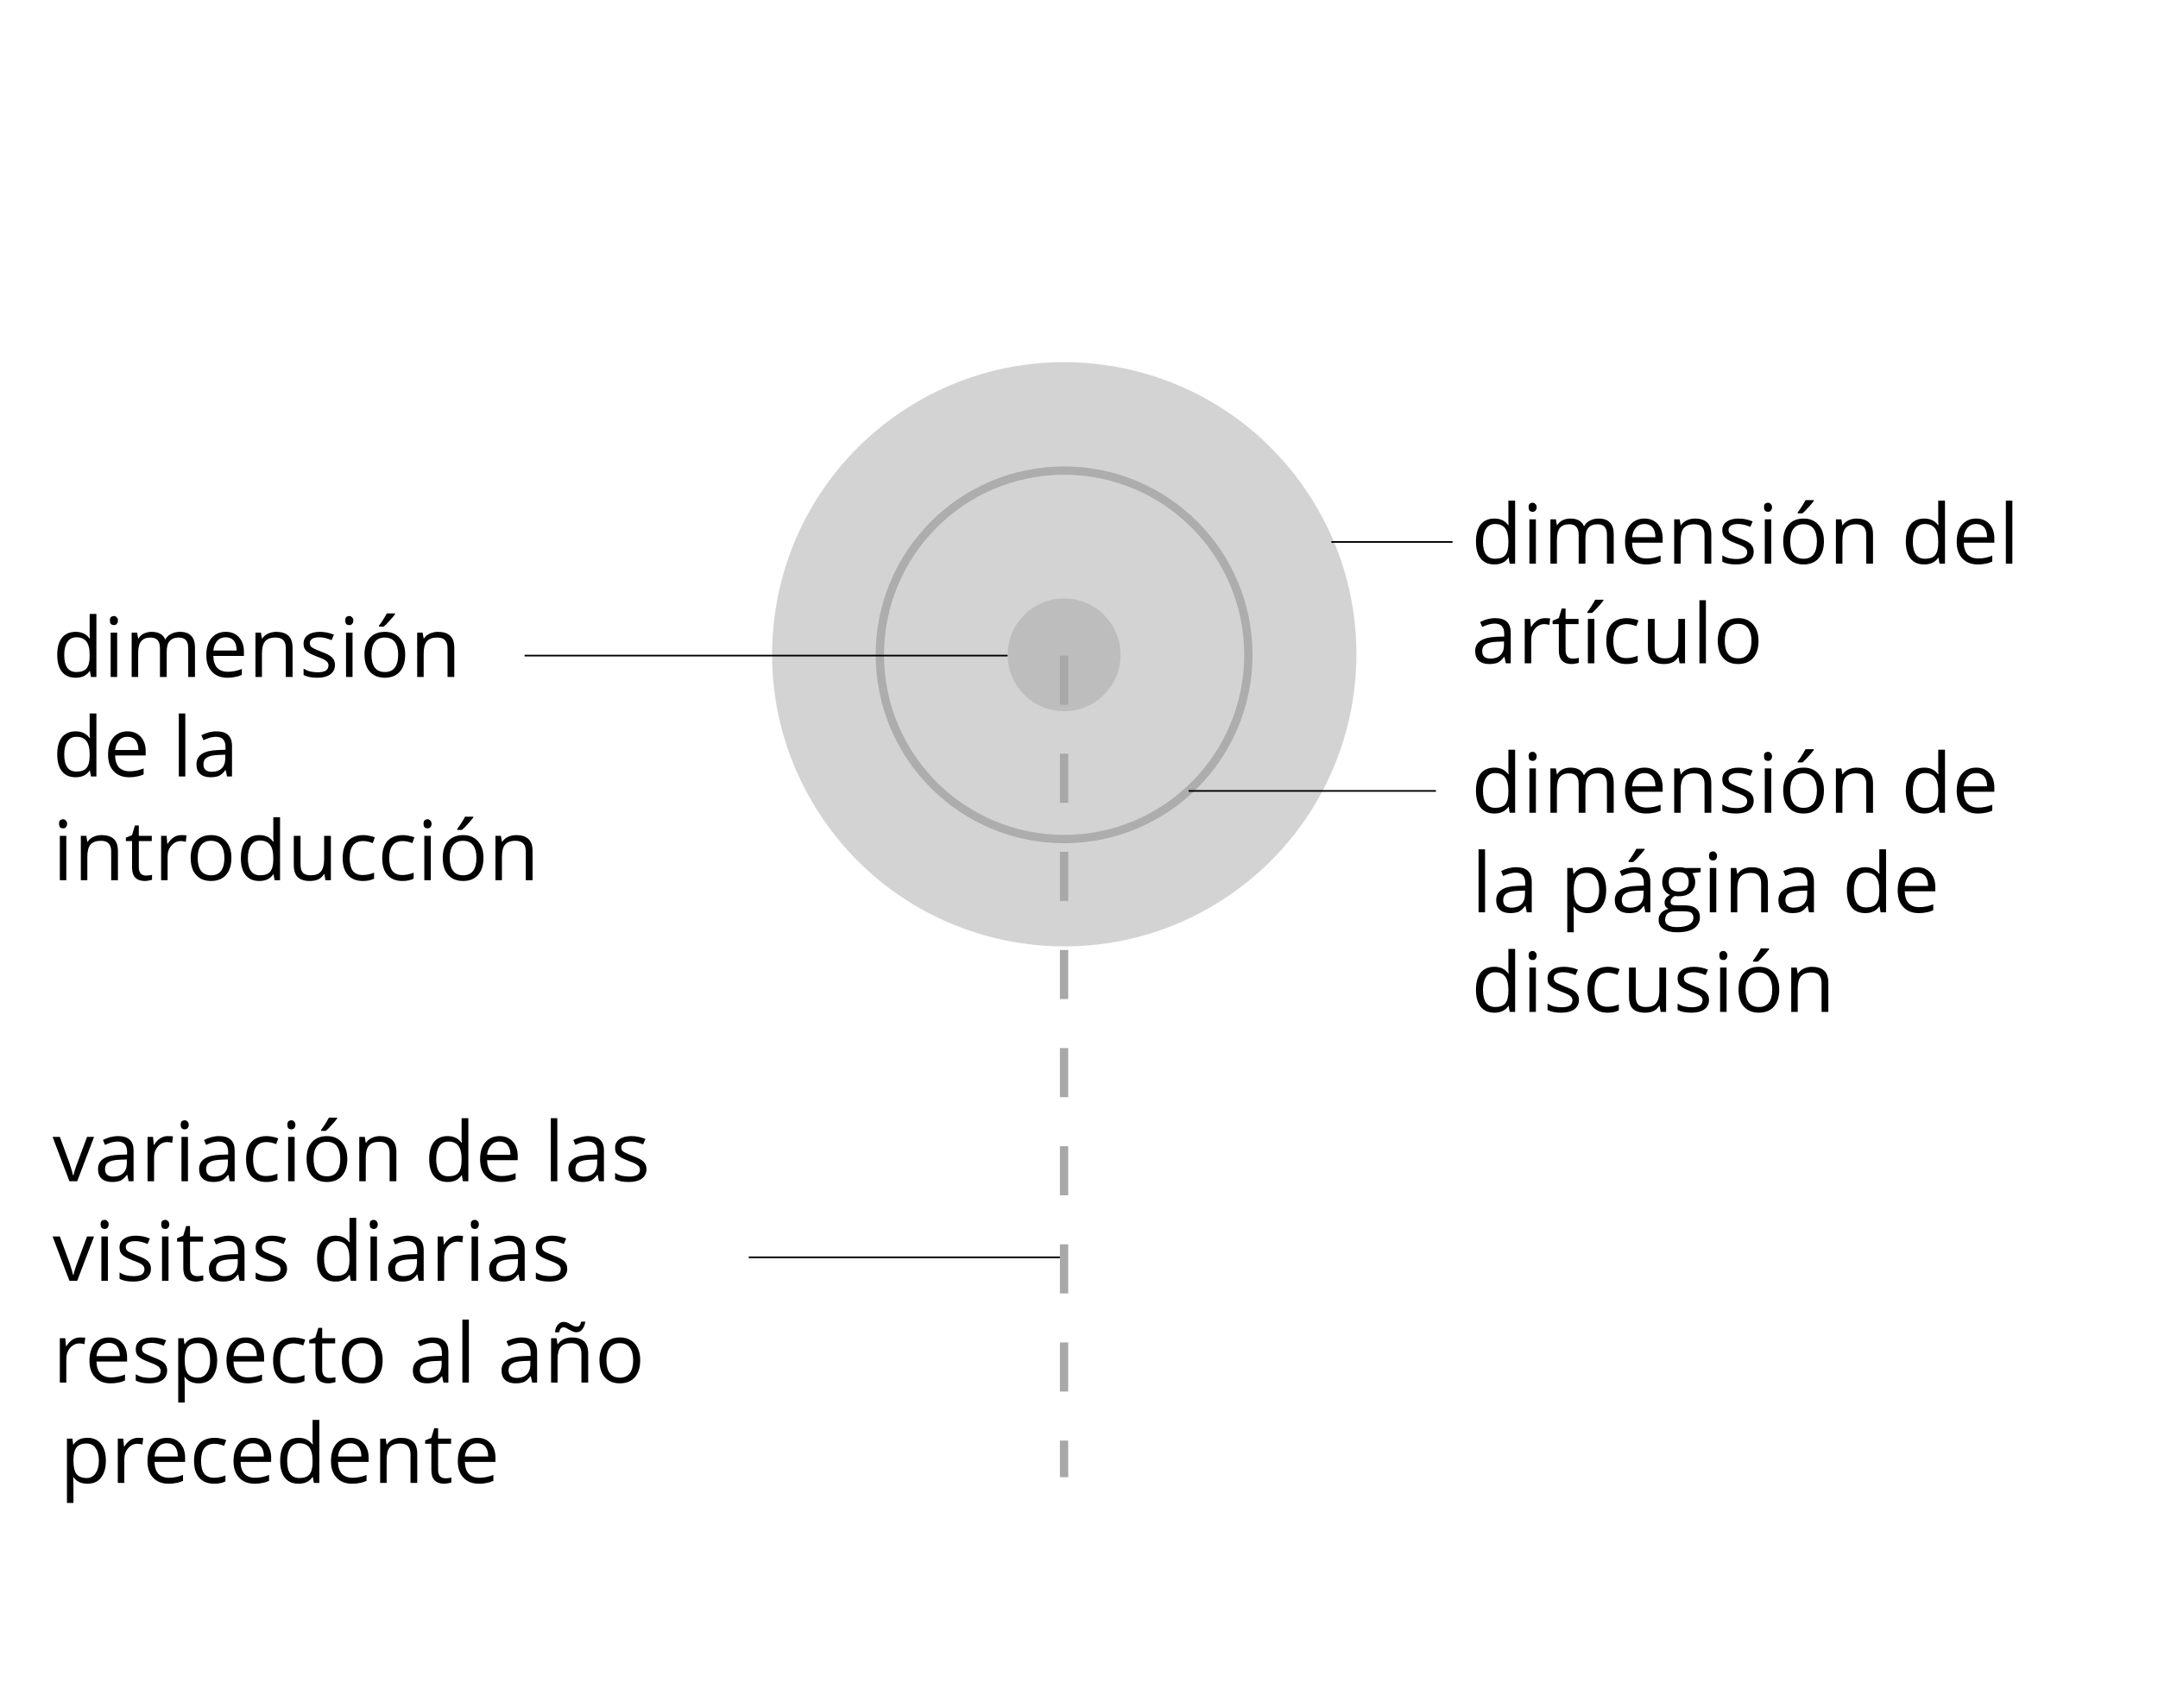
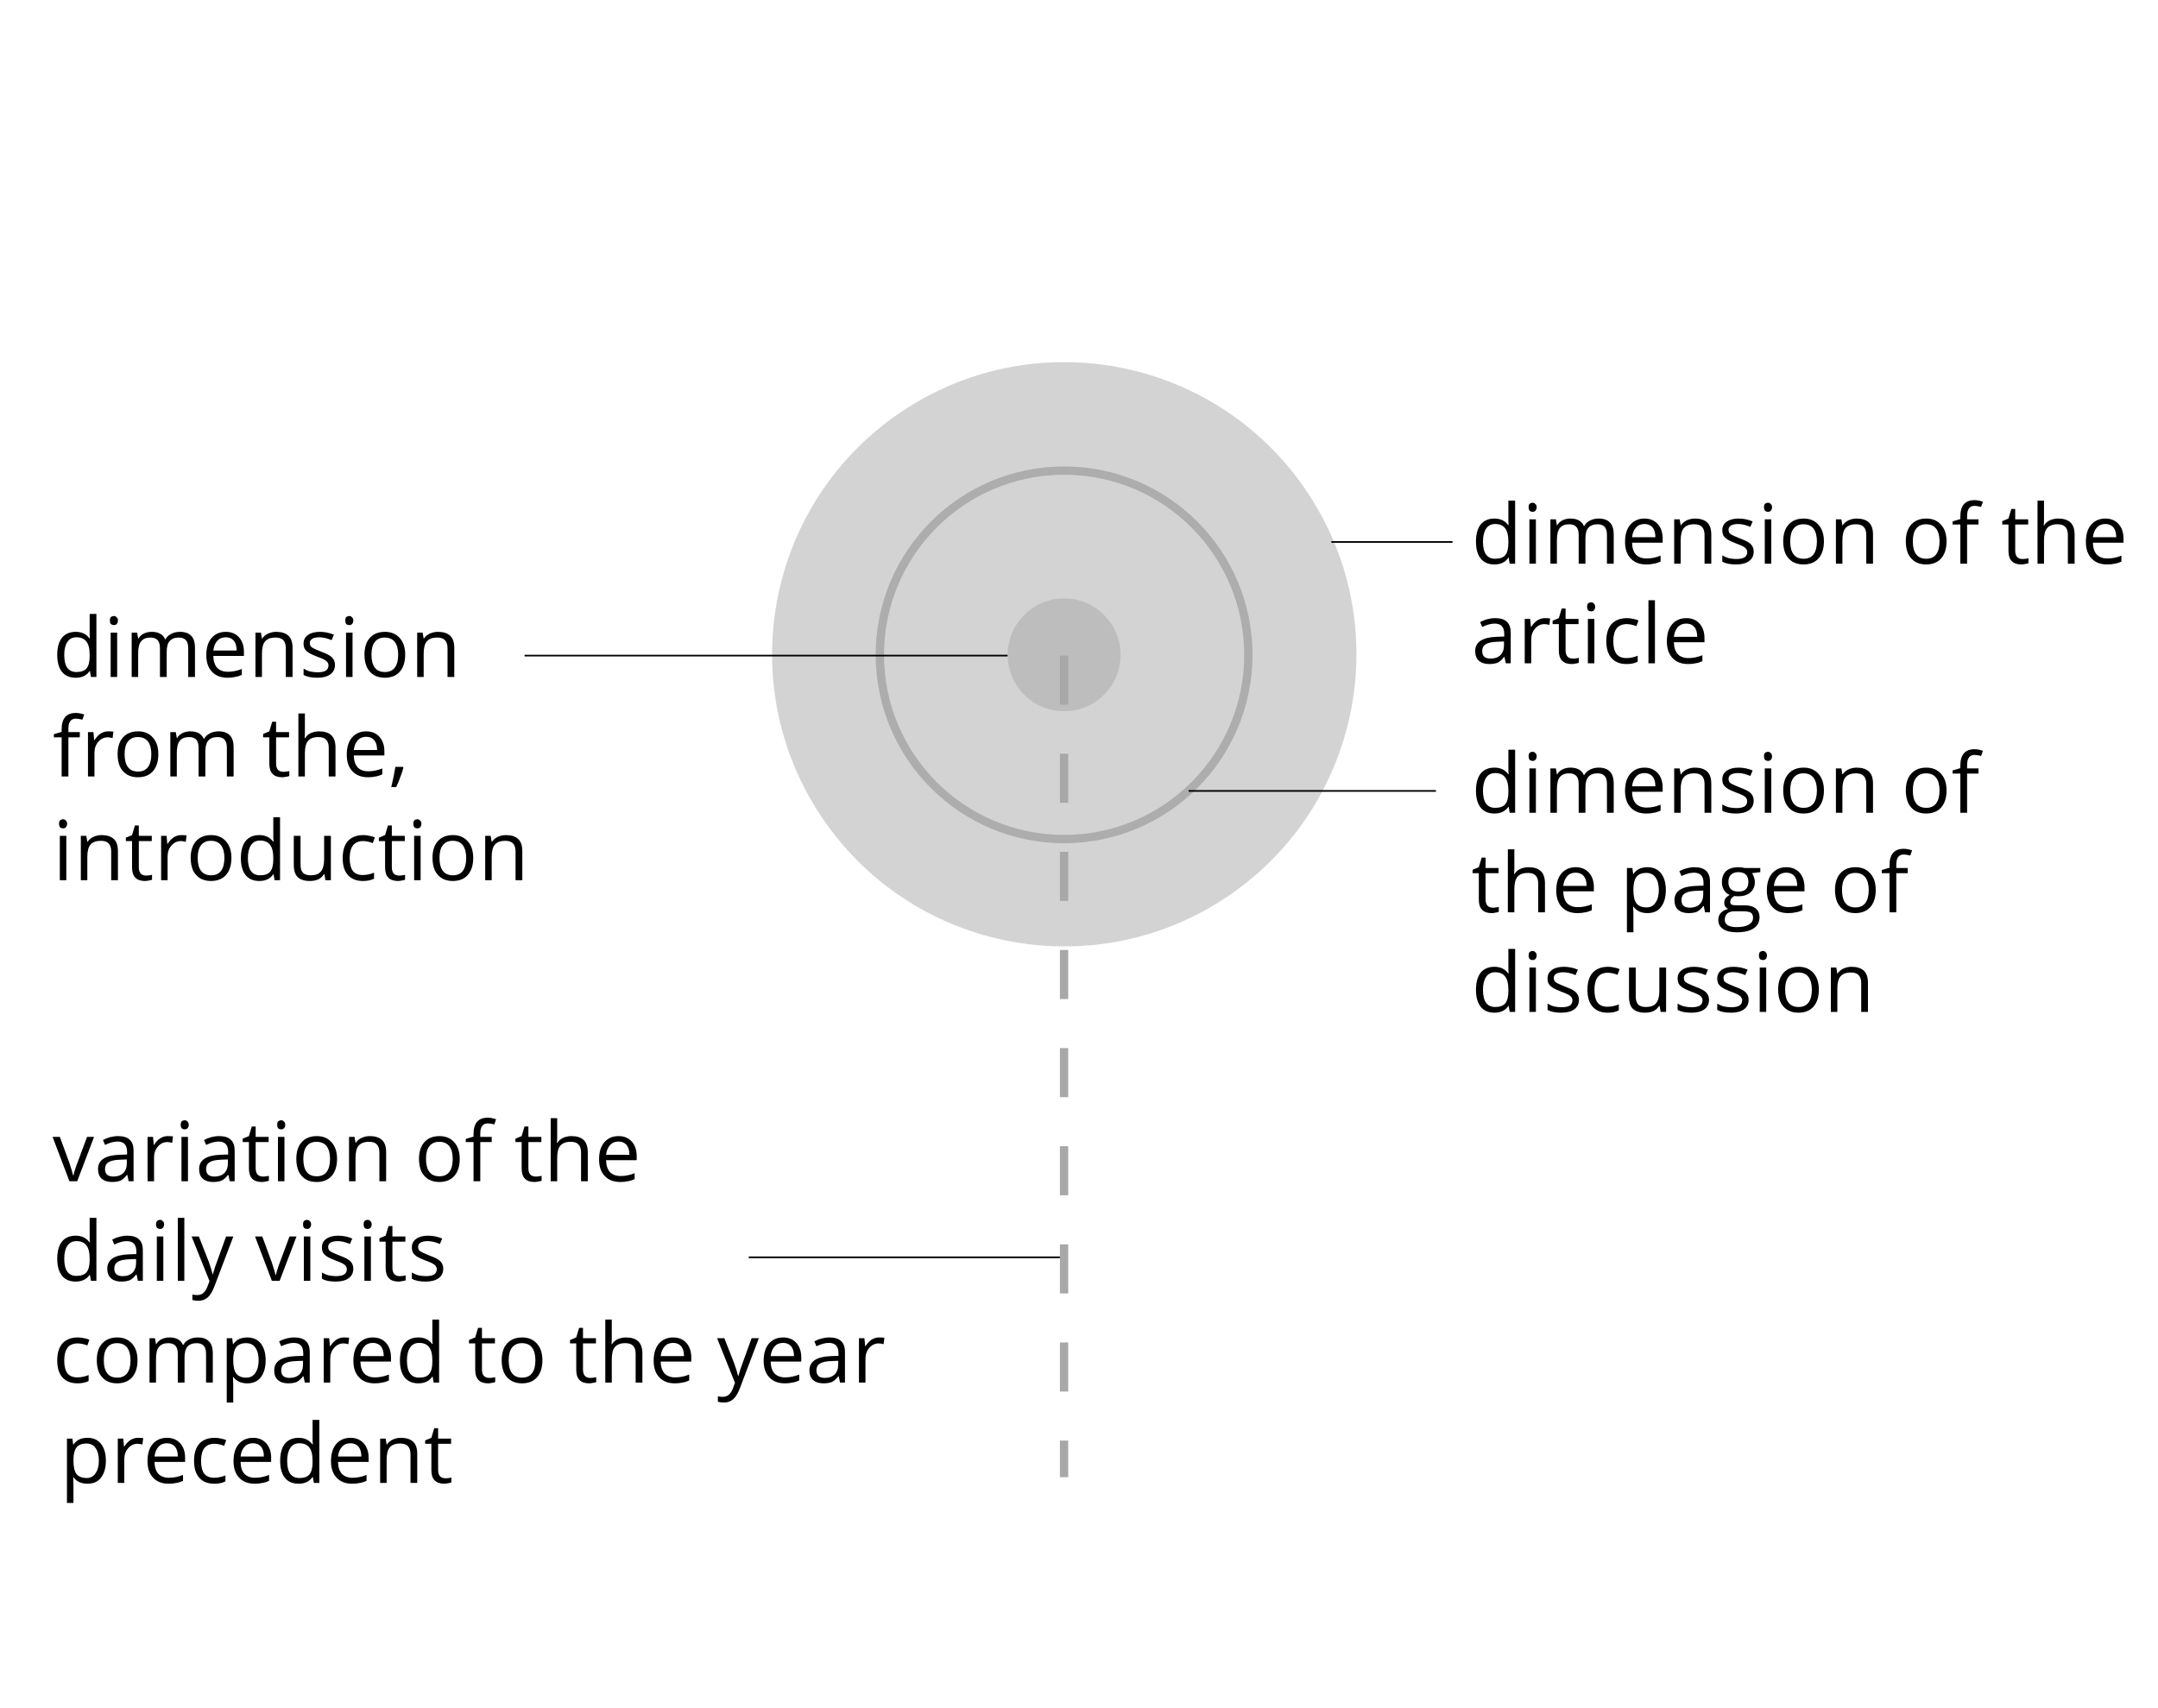
<svg xmlns="http://www.w3.org/2000/svg" version="1.1" id="Livello_1" x="0px" y="0px" viewBox="0 0 130 102.9" style="enable-background:new 0 0 130 102.9;" xml:space="preserve">
  <defs id="defs79" />
  <style type="text/css" id="style2">
	.st0{opacity:0.5;fill:#A8A8A8;enable-background:new    ;}
	.st1{opacity:0.9;fill:none;stroke:#A8A8A8;stroke-width:0.5;enable-background:new    ;}
	.st2{font-family:'OpenSans';}
	.st3{font-size:5px;}
	.st4{fill:none;stroke:#000000;stroke-width:0.1;stroke-miterlimit:10;}
	.st5{enable-background:new    ;}
	.st6{opacity:0.9;enable-background:new    ;}
	.st7{fill:none;stroke:#A8A8A8;stroke-width:0.5;stroke-dasharray:2.956,2.956;}
</style>
  <g transform="translate(560.8027,694.054)" id="g48">
    <ellipse transform="matrix(0.8222 -0.5692 0.5692 0.8222 284.2942 -399.1431)" class="st0" cx="-496.7" cy="-654.6" rx="17.6" ry="17.6" id="ellipse4" />
    <circle class="st0" cx="-496.7" cy="-654.6" r="3.4" id="circle6" />
    <circle class="st1" cx="-496.7" cy="-654.6" r="11.1" id="circle8" />
-     <text transform="translate(-472.1701,-660.0921)" class="st2 st3" id="text10">dimensión del </text>
-     <text transform="translate(-472.1701,-654.0921)" class="st2 st3" id="text12">artículo</text>
+     <text transform="translate(-472.1701,-660.0921)" class="st2 st3" id="text10">dimension of the</text>
+     <text transform="translate(-472.1701,-654.0921)" class="st2 st3" id="text12">article</text>
    <line class="st4" x1="-480.6" y1="-661.4" x2="-473.3" y2="-661.4" id="line14" />
    <text transform="translate(-472.1701,-689.6609)" class="st5" id="text24" style="line-height:0.4;white-space:pre;inline-size:42.314;display:inline" xml:space="preserve" />
-     <text transform="translate(-472.1701,-645.0852)" class="st2 st3" id="text28">dimensión de </text>
-     <text transform="translate(-472.1701,-639.0852)" class="st2 st3" id="text30">la página de</text>
-     <text transform="translate(-472.1701,-633.0852)" class="st2 st3" id="text32">discusión</text>
+     <text transform="translate(-472.1701,-645.0852)" class="st2 st3" id="text28">dimension of</text>
+     <text transform="translate(-472.1701,-639.0852)" class="st2 st3" id="text30">the page of</text>
+     <text transform="translate(-472.1701,-633.0852)" class="st2 st3" id="text32">discussion</text>
    <line class="st4" x1="-489.2" y1="-646.4" x2="-474.3" y2="-646.4" id="line34" />
-     <text transform="translate(-557.6358,-653.2667)" class="st2 st3" id="text38">dimensión </text>
+     <text transform="translate(-557.6358,-653.2667)" class="st2 st3" id="text38">dimension</text>
    <text transform="translate(-557.6358,-647.2706)" class="st2 st3" id="text40">
-       <tspan id="tspan341" x="0" y="0">de la</tspan>
-       <tspan id="tspan343" x="0" y="6.25">introducción</tspan>
+       <tspan id="tspan341" x="0" y="0">from the,</tspan>
+       <tspan id="tspan343" x="0" y="6.25">introduction</tspan>
    </text>
-     <text transform="translate(-557.6358,-622.8849)" class="st2 st3" id="text42">variación de las</text>
-     <text transform="translate(-557.6358,-616.8849)" class="st2 st3" id="text44">visitas diarias</text>
+     <text transform="translate(-557.6358,-622.8849)" class="st2 st3" id="text42">variation of the</text>
+     <text transform="translate(-557.6358,-616.8849)" class="st2 st3" id="text44">daily visits</text>
    <line class="st4" x1="-515.7" y1="-618.3" x2="-496.7" y2="-618.3" id="line46" />
  </g>
  <line class="st7" x1="64.1" y1="39.5" x2="64.1" y2="89" id="line54" />
-   <text transform="translate(3.1669,83.3005)" class="st2 st3" id="text56">respecto al año</text>
-   <text transform="matrix(1 0 0 1 3.596 89.348)" class="st2 st3" id="text58">precedente</text>
+   <text transform="translate(3.1669,83.3005)" class="st2 st3" id="text56">compared to the year</text>
+   <text transform="matrix(1 0 0 1 3.596 89.348)" class="st2 st3" id="text58">precedent</text>
  <line class="st4" x1="31.6" y1="39.5" x2="60.7" y2="39.5" id="line74" />
</svg>
